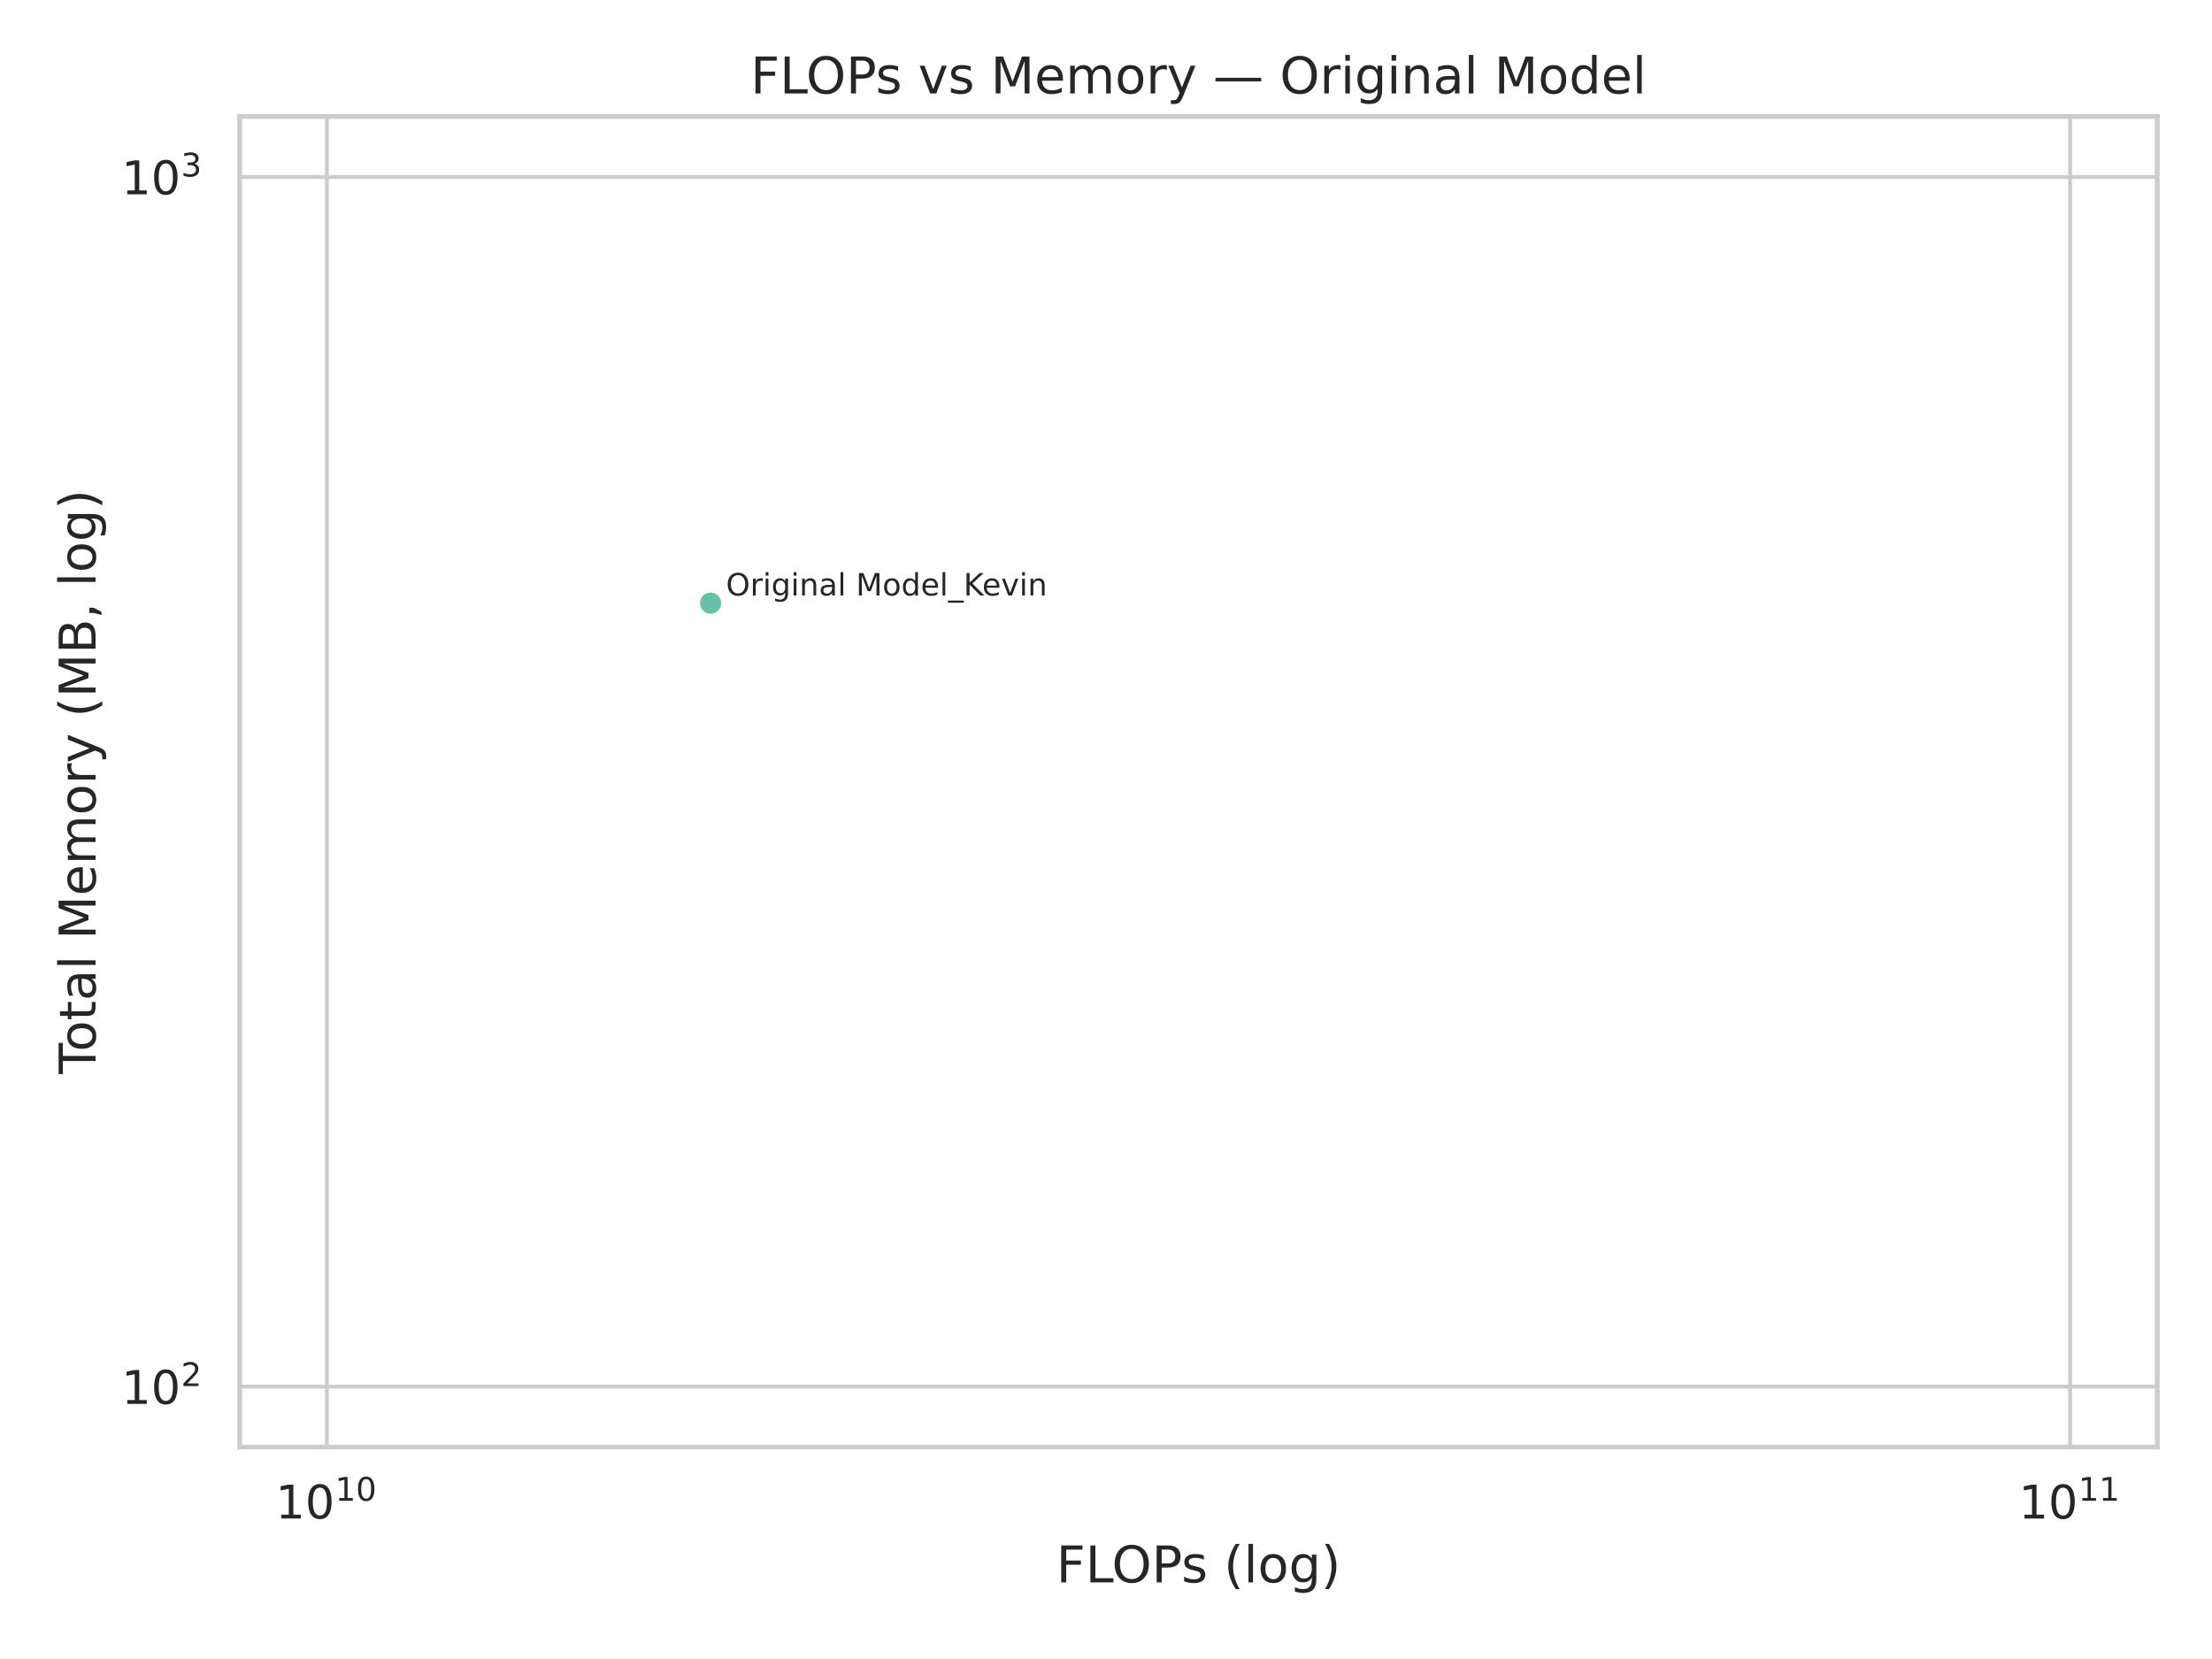
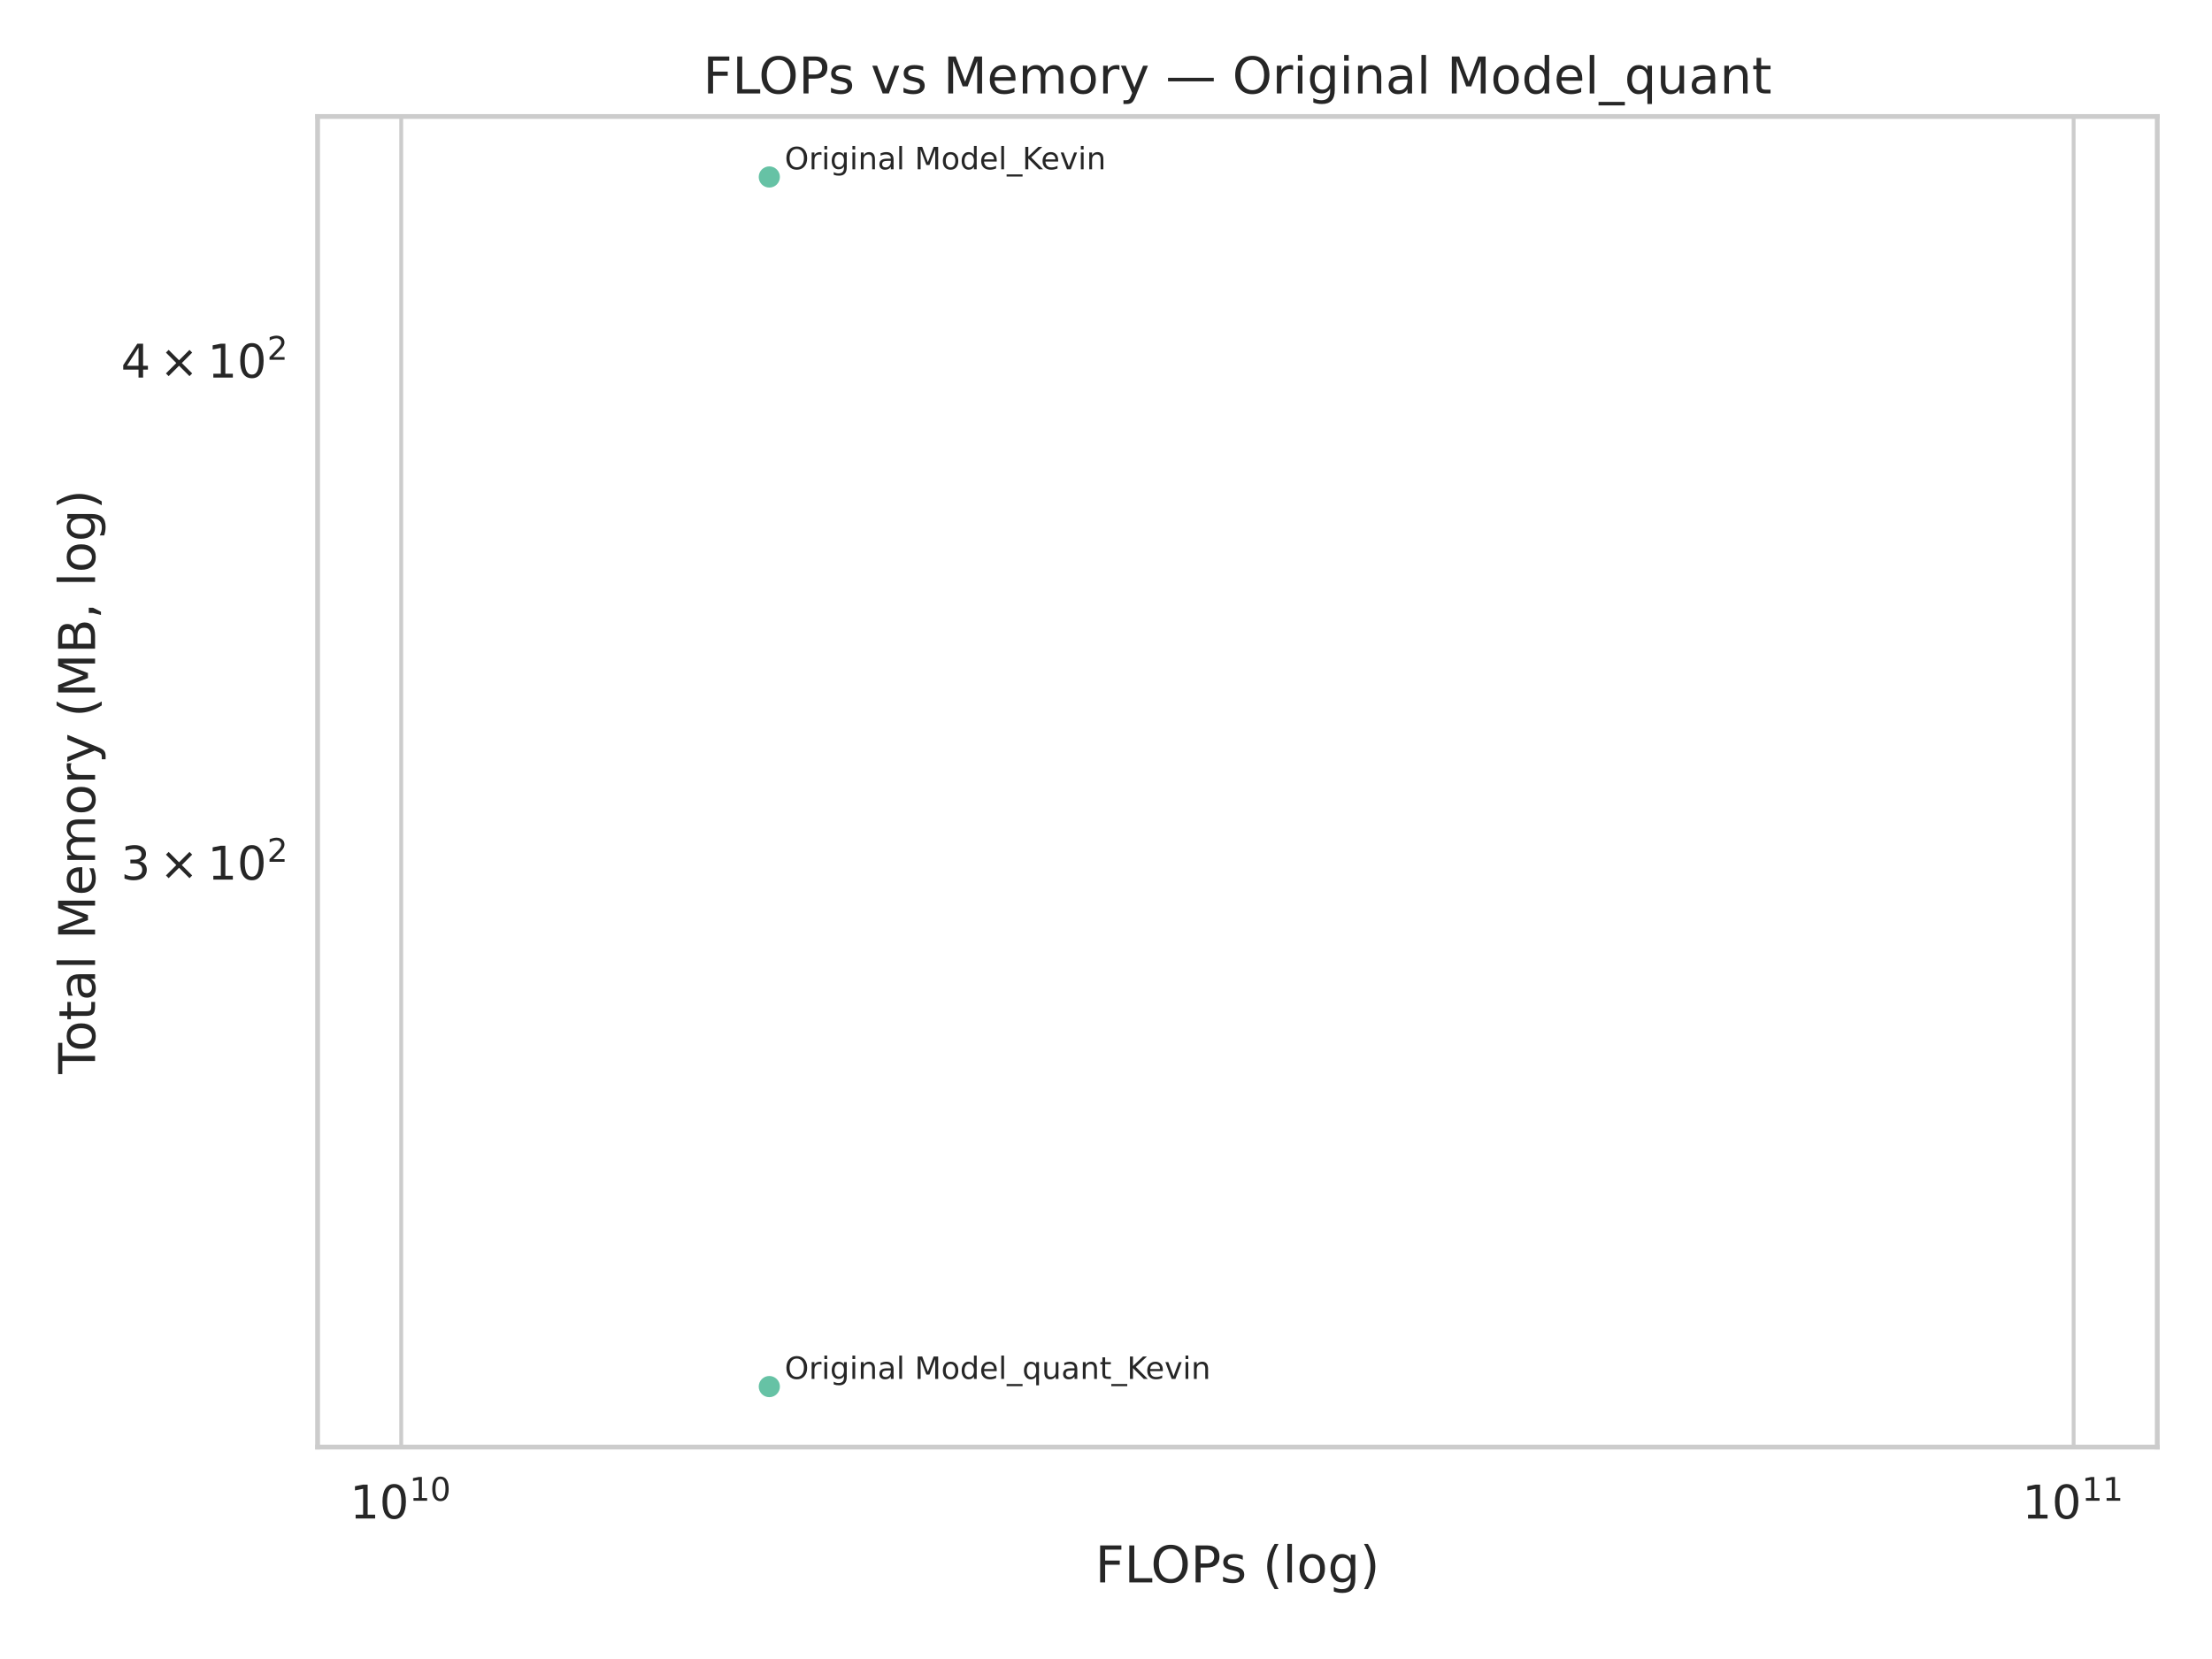
<svg xmlns="http://www.w3.org/2000/svg" xmlns:xlink="http://www.w3.org/1999/xlink" width="576pt" height="432pt" viewBox="0 0 576 432" version="1.1">
  <defs>
    <style type="text/css">*{stroke-linejoin: round; stroke-linecap: butt}</style>
  </defs>
  <g id="figure_1">
    <g id="patch_1">
      <path d="M 0 432  L 576 432  L 576 0  L 0 0  z " style="fill: #ffffff" />
    </g>
    <g id="axes_1">
      <g id="patch_2">
-         <path d="M 62.43 376.812  L 561.744 376.812  L 561.744 30.336  L 62.43 30.336  z " style="fill: #ffffff" />
+         <path d="M 82.701 376.812  L 561.744 376.812  L 561.744 30.336  L 82.701 30.336  z " style="fill: #ffffff" />
      </g>
      <g id="matplotlib.axis_1">
        <g id="xtick_1">
          <g id="line2d_1">
-             <path d="M 85.126 376.812  L 85.126 30.336  " clip-path="url(#pb20ac30ef2)" style="fill: none; stroke: #cccccc; stroke-linecap: round" />
+             <path d="M 104.475 376.812  L 104.475 30.336  " clip-path="url(#p416d71d250)" style="fill: none; stroke: #cccccc; stroke-linecap: round" />
          </g>
          <g id="text_1">
-             <g style="fill: #262626" transform="translate(71.75517 395.5061) scale(0.121 -0.121)">
+             <g style="fill: #262626" transform="translate(91.10496 395.5061) scale(0.121 -0.121)">
              <defs>
                <path id="DejaVuSans-31" d="M 794 531  L 1825 531  L 1825 4091  L 703 3866  L 703 4441  L 1819 4666  L 2450 4666  L 2450 531  L 3481 531  L 3481 0  L 794 0  L 794 531  z " transform="scale(0.015625)" />
                <path id="DejaVuSans-30" d="M 2034 4250  Q 1547 4250 1301 3770  Q 1056 3291 1056 2328  Q 1056 1369 1301 889  Q 1547 409 2034 409  Q 2525 409 2770 889  Q 3016 1369 3016 2328  Q 3016 3291 2770 3770  Q 2525 4250 2034 4250  z M 2034 4750  Q 2819 4750 3233 4129  Q 3647 3509 3647 2328  Q 3647 1150 3233 529  Q 2819 -91 2034 -91  Q 1250 -91 836 529  Q 422 1150 422 2328  Q 422 3509 836 4129  Q 1250 4750 2034 4750  z " transform="scale(0.015625)" />
              </defs>
              <use xlink:href="#DejaVuSans-31" transform="translate(0 0.765625)" />
              <use xlink:href="#DejaVuSans-30" transform="translate(63.62305 0.765625)" />
              <use xlink:href="#DejaVuSans-31" transform="translate(128.2031 39.04688) scale(0.7)" />
              <use xlink:href="#DejaVuSans-30" transform="translate(172.7393 39.04688) scale(0.7)" />
            </g>
          </g>
        </g>
        <g id="xtick_2">
          <g id="line2d_2">
-             <path d="M 539.048 376.812  L 539.048 30.336  " clip-path="url(#pb20ac30ef2)" style="fill: none; stroke: #cccccc; stroke-linecap: round" />
+             <path d="M 539.969 376.812  L 539.969 30.336  " clip-path="url(#p416d71d250)" style="fill: none; stroke: #cccccc; stroke-linecap: round" />
          </g>
          <g id="text_2">
-             <g style="fill: #262626" transform="translate(525.6774 395.5061) scale(0.121 -0.121)">
+             <g style="fill: #262626" transform="translate(526.5988 395.5061) scale(0.121 -0.121)">
              <use xlink:href="#DejaVuSans-31" transform="translate(0 0.684375)" />
              <use xlink:href="#DejaVuSans-30" transform="translate(63.62305 0.684375)" />
              <use xlink:href="#DejaVuSans-31" transform="translate(128.2031 38.96563) scale(0.7)" />
              <use xlink:href="#DejaVuSans-31" transform="translate(172.7393 38.96563) scale(0.7)" />
            </g>
          </g>
        </g>
        <g id="xtick_3" />
        <g id="xtick_4" />
        <g id="xtick_5" />
        <g id="xtick_6" />
        <g id="xtick_7" />
        <g id="xtick_8" />
        <g id="xtick_9" />
        <g id="xtick_10" />
        <g id="xtick_11" />
        <g id="text_3">
-           <g style="fill: #262626" transform="translate(275.0453 412.0525) scale(0.132 -0.132)">
+           <g style="fill: #262626" transform="translate(285.1809 412.0525) scale(0.132 -0.132)">
            <defs>
              <path id="DejaVuSans-46" d="M 628 4666  L 3309 4666  L 3309 4134  L 1259 4134  L 1259 2759  L 3109 2759  L 3109 2228  L 1259 2228  L 1259 0  L 628 0  L 628 4666  z " transform="scale(0.015625)" />
              <path id="DejaVuSans-4c" d="M 628 4666  L 1259 4666  L 1259 531  L 3531 531  L 3531 0  L 628 0  L 628 4666  z " transform="scale(0.015625)" />
              <path id="DejaVuSans-4f" d="M 2522 4238  Q 1834 4238 1429 3725  Q 1025 3213 1025 2328  Q 1025 1447 1429 934  Q 1834 422 2522 422  Q 3209 422 3611 934  Q 4013 1447 4013 2328  Q 4013 3213 3611 3725  Q 3209 4238 2522 4238  z M 2522 4750  Q 3503 4750 4090 4092  Q 4678 3434 4678 2328  Q 4678 1225 4090 567  Q 3503 -91 2522 -91  Q 1538 -91 948 565  Q 359 1222 359 2328  Q 359 3434 948 4092  Q 1538 4750 2522 4750  z " transform="scale(0.015625)" />
              <path id="DejaVuSans-50" d="M 1259 4147  L 1259 2394  L 2053 2394  Q 2494 2394 2734 2622  Q 2975 2850 2975 3272  Q 2975 3691 2734 3919  Q 2494 4147 2053 4147  L 1259 4147  z M 628 4666  L 2053 4666  Q 2838 4666 3239 4311  Q 3641 3956 3641 3272  Q 3641 2581 3239 2228  Q 2838 1875 2053 1875  L 1259 1875  L 1259 0  L 628 0  L 628 4666  z " transform="scale(0.015625)" />
              <path id="DejaVuSans-73" d="M 2834 3397  L 2834 2853  Q 2591 2978 2328 3040  Q 2066 3103 1784 3103  Q 1356 3103 1142 2972  Q 928 2841 928 2578  Q 928 2378 1081 2264  Q 1234 2150 1697 2047  L 1894 2003  Q 2506 1872 2764 1633  Q 3022 1394 3022 966  Q 3022 478 2636 193  Q 2250 -91 1575 -91  Q 1294 -91 989 -36  Q 684 19 347 128  L 347 722  Q 666 556 975 473  Q 1284 391 1588 391  Q 1994 391 2212 530  Q 2431 669 2431 922  Q 2431 1156 2273 1281  Q 2116 1406 1581 1522  L 1381 1569  Q 847 1681 609 1914  Q 372 2147 372 2553  Q 372 3047 722 3315  Q 1072 3584 1716 3584  Q 2034 3584 2315 3537  Q 2597 3491 2834 3397  z " transform="scale(0.015625)" />
              <path id="DejaVuSans-20" transform="scale(0.015625)" />
              <path id="DejaVuSans-28" d="M 1984 4856  Q 1566 4138 1362 3434  Q 1159 2731 1159 2009  Q 1159 1288 1364 580  Q 1569 -128 1984 -844  L 1484 -844  Q 1016 -109 783 600  Q 550 1309 550 2009  Q 550 2706 781 3412  Q 1013 4119 1484 4856  L 1984 4856  z " transform="scale(0.015625)" />
              <path id="DejaVuSans-6c" d="M 603 4863  L 1178 4863  L 1178 0  L 603 0  L 603 4863  z " transform="scale(0.015625)" />
              <path id="DejaVuSans-6f" d="M 1959 3097  Q 1497 3097 1228 2736  Q 959 2375 959 1747  Q 959 1119 1226 758  Q 1494 397 1959 397  Q 2419 397 2687 759  Q 2956 1122 2956 1747  Q 2956 2369 2687 2733  Q 2419 3097 1959 3097  z M 1959 3584  Q 2709 3584 3137 3096  Q 3566 2609 3566 1747  Q 3566 888 3137 398  Q 2709 -91 1959 -91  Q 1206 -91 779 398  Q 353 888 353 1747  Q 353 2609 779 3096  Q 1206 3584 1959 3584  z " transform="scale(0.015625)" />
              <path id="DejaVuSans-67" d="M 2906 1791  Q 2906 2416 2648 2759  Q 2391 3103 1925 3103  Q 1463 3103 1205 2759  Q 947 2416 947 1791  Q 947 1169 1205 825  Q 1463 481 1925 481  Q 2391 481 2648 825  Q 2906 1169 2906 1791  z M 3481 434  Q 3481 -459 3084 -895  Q 2688 -1331 1869 -1331  Q 1566 -1331 1297 -1286  Q 1028 -1241 775 -1147  L 775 -588  Q 1028 -725 1275 -790  Q 1522 -856 1778 -856  Q 2344 -856 2625 -561  Q 2906 -266 2906 331  L 2906 616  Q 2728 306 2450 153  Q 2172 0 1784 0  Q 1141 0 747 490  Q 353 981 353 1791  Q 353 2603 747 3093  Q 1141 3584 1784 3584  Q 2172 3584 2450 3431  Q 2728 3278 2906 2969  L 2906 3500  L 3481 3500  L 3481 434  z " transform="scale(0.015625)" />
              <path id="DejaVuSans-29" d="M 513 4856  L 1013 4856  Q 1481 4119 1714 3412  Q 1947 2706 1947 2009  Q 1947 1309 1714 600  Q 1481 -109 1013 -844  L 513 -844  Q 928 -128 1133 580  Q 1338 1288 1338 2009  Q 1338 2731 1133 3434  Q 928 4138 513 4856  z " transform="scale(0.015625)" />
            </defs>
            <use xlink:href="#DejaVuSans-46" />
            <use xlink:href="#DejaVuSans-4c" transform="translate(57.51953 0)" />
            <use xlink:href="#DejaVuSans-4f" transform="translate(109.6074 0)" />
            <use xlink:href="#DejaVuSans-50" transform="translate(188.3184 0)" />
            <use xlink:href="#DejaVuSans-73" transform="translate(246.8711 0)" />
            <use xlink:href="#DejaVuSans-20" transform="translate(298.9707 0)" />
            <use xlink:href="#DejaVuSans-28" transform="translate(330.7578 0)" />
            <use xlink:href="#DejaVuSans-6c" transform="translate(369.7715 0)" />
            <use xlink:href="#DejaVuSans-6f" transform="translate(397.5547 0)" />
            <use xlink:href="#DejaVuSans-67" transform="translate(458.7363 0)" />
            <use xlink:href="#DejaVuSans-29" transform="translate(522.2129 0)" />
          </g>
        </g>
      </g>
      <g id="matplotlib.axis_2">
        <g id="ytick_1">
-           <g id="line2d_3">
-             <path d="M 62.43 361.063  L 561.744 361.063  " clip-path="url(#pb20ac30ef2)" style="fill: none; stroke: #cccccc; stroke-linecap: round" />
-           </g>
          <g id="text_4">
-             <g style="fill: #262626" transform="translate(31.63356 365.6601) scale(0.121 -0.121)">
+             <g style="fill: #262626" transform="translate(31.49877 229.1405) scale(0.121 -0.121)">
              <defs>
+                 <path id="DejaVuSans-33" d="M 2597 2516  Q 3050 2419 3304 2112  Q 3559 1806 3559 1356  Q 3559 666 3084 287  Q 2609 -91 1734 -91  Q 1441 -91 1130 -33  Q 819 25 488 141  L 488 750  Q 750 597 1062 519  Q 1375 441 1716 441  Q 2309 441 2620 675  Q 2931 909 2931 1356  Q 2931 1769 2642 2001  Q 2353 2234 1838 2234  L 1294 2234  L 1294 2753  L 1863 2753  Q 2328 2753 2575 2939  Q 2822 3125 2822 3475  Q 2822 3834 2567 4026  Q 2313 4219 1838 4219  Q 1578 4219 1281 4162  Q 984 4106 628 3988  L 628 4550  Q 988 4650 1302 4700  Q 1616 4750 1894 4750  Q 2613 4750 3031 4423  Q 3450 4097 3450 3541  Q 3450 3153 3228 2886  Q 3006 2619 2597 2516  z " transform="scale(0.015625)" />
+                 <path id="DejaVuSans-d7" d="M 4488 3438  L 3059 2003  L 4488 575  L 4116 197  L 2681 1631  L 1247 197  L 878 575  L 2303 2003  L 878 3438  L 1247 3816  L 2681 2381  L 4116 3816  L 4488 3438  z " transform="scale(0.015625)" />
                <path id="DejaVuSans-32" d="M 1228 531  L 3431 531  L 3431 0  L 469 0  L 469 531  Q 828 903 1448 1529  Q 2069 2156 2228 2338  Q 2531 2678 2651 2914  Q 2772 3150 2772 3378  Q 2772 3750 2511 3984  Q 2250 4219 1831 4219  Q 1534 4219 1204 4116  Q 875 4013 500 3803  L 500 4441  Q 881 4594 1212 4672  Q 1544 4750 1819 4750  Q 2544 4750 2975 4387  Q 3406 4025 3406 3419  Q 3406 3131 3298 2873  Q 3191 2616 2906 2266  Q 2828 2175 2409 1742  Q 1991 1309 1228 531  z " transform="scale(0.015625)" />
              </defs>
-               <use xlink:href="#DejaVuSans-31" transform="translate(0 0.765625)" />
-               <use xlink:href="#DejaVuSans-30" transform="translate(63.62305 0.765625)" />
-               <use xlink:href="#DejaVuSans-32" transform="translate(128.2031 39.04688) scale(0.7)" />
+               <use xlink:href="#DejaVuSans-33" transform="translate(0 0.765625)" />
+               <use xlink:href="#DejaVuSans-d7" transform="translate(83.10547 0.765625)" />
+               <use xlink:href="#DejaVuSans-31" transform="translate(186.377 0.765625)" />
+               <use xlink:href="#DejaVuSans-30" transform="translate(250 0.765625)" />
+               <use xlink:href="#DejaVuSans-32" transform="translate(314.5801 39.04688) scale(0.7)" />
            </g>
          </g>
        </g>
        <g id="ytick_2">
-           <g id="line2d_4">
-             <path d="M 62.43 46.085  L 561.744 46.085  " clip-path="url(#pb20ac30ef2)" style="fill: none; stroke: #cccccc; stroke-linecap: round" />
-           </g>
          <g id="text_5">
-             <g style="fill: #262626" transform="translate(31.63356 50.68196) scale(0.121 -0.121)">
+             <g style="fill: #262626" transform="translate(31.49877 98.41271) scale(0.121 -0.121)">
              <defs>
-                 <path id="DejaVuSans-33" d="M 2597 2516  Q 3050 2419 3304 2112  Q 3559 1806 3559 1356  Q 3559 666 3084 287  Q 2609 -91 1734 -91  Q 1441 -91 1130 -33  Q 819 25 488 141  L 488 750  Q 750 597 1062 519  Q 1375 441 1716 441  Q 2309 441 2620 675  Q 2931 909 2931 1356  Q 2931 1769 2642 2001  Q 2353 2234 1838 2234  L 1294 2234  L 1294 2753  L 1863 2753  Q 2328 2753 2575 2939  Q 2822 3125 2822 3475  Q 2822 3834 2567 4026  Q 2313 4219 1838 4219  Q 1578 4219 1281 4162  Q 984 4106 628 3988  L 628 4550  Q 988 4650 1302 4700  Q 1616 4750 1894 4750  Q 2613 4750 3031 4423  Q 3450 4097 3450 3541  Q 3450 3153 3228 2886  Q 3006 2619 2597 2516  z " transform="scale(0.015625)" />
+                 <path id="DejaVuSans-34" d="M 2419 4116  L 825 1625  L 2419 1625  L 2419 4116  z M 2253 4666  L 3047 4666  L 3047 1625  L 3713 1625  L 3713 1100  L 3047 1100  L 3047 0  L 2419 0  L 2419 1100  L 313 1100  L 313 1709  L 2253 4666  z " transform="scale(0.015625)" />
              </defs>
-               <use xlink:href="#DejaVuSans-31" transform="translate(0 0.765625)" />
-               <use xlink:href="#DejaVuSans-30" transform="translate(63.62305 0.765625)" />
-               <use xlink:href="#DejaVuSans-33" transform="translate(128.2031 39.04688) scale(0.7)" />
-             </g>
-           </g>
-         </g>
-         <g id="ytick_3" />
-         <g id="ytick_4" />
-         <g id="ytick_5" />
-         <g id="ytick_6" />
-         <g id="ytick_7" />
-         <g id="ytick_8" />
-         <g id="ytick_9" />
-         <g id="ytick_10" />
-         <g id="ytick_11" />
+               <use xlink:href="#DejaVuSans-34" transform="translate(0 0.765625)" />
+               <use xlink:href="#DejaVuSans-d7" transform="translate(83.10547 0.765625)" />
+               <use xlink:href="#DejaVuSans-31" transform="translate(186.377 0.765625)" />
+               <use xlink:href="#DejaVuSans-30" transform="translate(250 0.765625)" />
+               <use xlink:href="#DejaVuSans-32" transform="translate(314.5801 39.04688) scale(0.7)" />
+             </g>
+           </g>
+         </g>
        <g id="text_6">
-           <g style="fill: #262626" transform="translate(24.88838 279.6545) rotate(-90) scale(0.132 -0.132)">
+           <g style="fill: #262626" transform="translate(24.75358 279.6545) rotate(-90) scale(0.132 -0.132)">
            <defs>
              <path id="DejaVuSans-54" d="M -19 4666  L 3928 4666  L 3928 4134  L 2272 4134  L 2272 0  L 1638 0  L 1638 4134  L -19 4134  L -19 4666  z " transform="scale(0.015625)" />
              <path id="DejaVuSans-74" d="M 1172 4494  L 1172 3500  L 2356 3500  L 2356 3053  L 1172 3053  L 1172 1153  Q 1172 725 1289 603  Q 1406 481 1766 481  L 2356 481  L 2356 0  L 1766 0  Q 1100 0 847 248  Q 594 497 594 1153  L 594 3053  L 172 3053  L 172 3500  L 594 3500  L 594 4494  L 1172 4494  z " transform="scale(0.015625)" />
              <path id="DejaVuSans-61" d="M 2194 1759  Q 1497 1759 1228 1600  Q 959 1441 959 1056  Q 959 750 1161 570  Q 1363 391 1709 391  Q 2188 391 2477 730  Q 2766 1069 2766 1631  L 2766 1759  L 2194 1759  z M 3341 1997  L 3341 0  L 2766 0  L 2766 531  Q 2569 213 2275 61  Q 1981 -91 1556 -91  Q 1019 -91 701 211  Q 384 513 384 1019  Q 384 1609 779 1909  Q 1175 2209 1959 2209  L 2766 2209  L 2766 2266  Q 2766 2663 2505 2880  Q 2244 3097 1772 3097  Q 1472 3097 1187 3025  Q 903 2953 641 2809  L 641 3341  Q 956 3463 1253 3523  Q 1550 3584 1831 3584  Q 2591 3584 2966 3190  Q 3341 2797 3341 1997  z " transform="scale(0.015625)" />
              <path id="DejaVuSans-4d" d="M 628 4666  L 1569 4666  L 2759 1491  L 3956 4666  L 4897 4666  L 4897 0  L 4281 0  L 4281 4097  L 3078 897  L 2444 897  L 1241 4097  L 1241 0  L 628 0  L 628 4666  z " transform="scale(0.015625)" />
              <path id="DejaVuSans-65" d="M 3597 1894  L 3597 1613  L 953 1613  Q 991 1019 1311 708  Q 1631 397 2203 397  Q 2534 397 2845 478  Q 3156 559 3463 722  L 3463 178  Q 3153 47 2828 -22  Q 2503 -91 2169 -91  Q 1331 -91 842 396  Q 353 884 353 1716  Q 353 2575 817 3079  Q 1281 3584 2069 3584  Q 2775 3584 3186 3129  Q 3597 2675 3597 1894  z M 3022 2063  Q 3016 2534 2758 2815  Q 2500 3097 2075 3097  Q 1594 3097 1305 2825  Q 1016 2553 972 2059  L 3022 2063  z " transform="scale(0.015625)" />
              <path id="DejaVuSans-6d" d="M 3328 2828  Q 3544 3216 3844 3400  Q 4144 3584 4550 3584  Q 5097 3584 5394 3201  Q 5691 2819 5691 2113  L 5691 0  L 5113 0  L 5113 2094  Q 5113 2597 4934 2840  Q 4756 3084 4391 3084  Q 3944 3084 3684 2787  Q 3425 2491 3425 1978  L 3425 0  L 2847 0  L 2847 2094  Q 2847 2600 2669 2842  Q 2491 3084 2119 3084  Q 1678 3084 1418 2786  Q 1159 2488 1159 1978  L 1159 0  L 581 0  L 581 3500  L 1159 3500  L 1159 2956  Q 1356 3278 1631 3431  Q 1906 3584 2284 3584  Q 2666 3584 2933 3390  Q 3200 3197 3328 2828  z " transform="scale(0.015625)" />
              <path id="DejaVuSans-72" d="M 2631 2963  Q 2534 3019 2420 3045  Q 2306 3072 2169 3072  Q 1681 3072 1420 2755  Q 1159 2438 1159 1844  L 1159 0  L 581 0  L 581 3500  L 1159 3500  L 1159 2956  Q 1341 3275 1631 3429  Q 1922 3584 2338 3584  Q 2397 3584 2469 3576  Q 2541 3569 2628 3553  L 2631 2963  z " transform="scale(0.015625)" />
              <path id="DejaVuSans-79" d="M 2059 -325  Q 1816 -950 1584 -1140  Q 1353 -1331 966 -1331  L 506 -1331  L 506 -850  L 844 -850  Q 1081 -850 1212 -737  Q 1344 -625 1503 -206  L 1606 56  L 191 3500  L 800 3500  L 1894 763  L 2988 3500  L 3597 3500  L 2059 -325  z " transform="scale(0.015625)" />
              <path id="DejaVuSans-42" d="M 1259 2228  L 1259 519  L 2272 519  Q 2781 519 3026 730  Q 3272 941 3272 1375  Q 3272 1813 3026 2020  Q 2781 2228 2272 2228  L 1259 2228  z M 1259 4147  L 1259 2741  L 2194 2741  Q 2656 2741 2882 2914  Q 3109 3088 3109 3444  Q 3109 3797 2882 3972  Q 2656 4147 2194 4147  L 1259 4147  z M 628 4666  L 2241 4666  Q 2963 4666 3353 4366  Q 3744 4066 3744 3513  Q 3744 3084 3544 2831  Q 3344 2578 2956 2516  Q 3422 2416 3680 2098  Q 3938 1781 3938 1306  Q 3938 681 3513 340  Q 3088 0 2303 0  L 628 0  L 628 4666  z " transform="scale(0.015625)" />
              <path id="DejaVuSans-2c" d="M 750 794  L 1409 794  L 1409 256  L 897 -744  L 494 -744  L 750 256  L 750 794  z " transform="scale(0.015625)" />
            </defs>
            <use xlink:href="#DejaVuSans-54" />
            <use xlink:href="#DejaVuSans-6f" transform="translate(44.08398 0)" />
            <use xlink:href="#DejaVuSans-74" transform="translate(105.2656 0)" />
            <use xlink:href="#DejaVuSans-61" transform="translate(144.4746 0)" />
            <use xlink:href="#DejaVuSans-6c" transform="translate(205.7539 0)" />
            <use xlink:href="#DejaVuSans-20" transform="translate(233.5371 0)" />
            <use xlink:href="#DejaVuSans-4d" transform="translate(265.3242 0)" />
            <use xlink:href="#DejaVuSans-65" transform="translate(351.6035 0)" />
            <use xlink:href="#DejaVuSans-6d" transform="translate(413.127 0)" />
            <use xlink:href="#DejaVuSans-6f" transform="translate(510.5391 0)" />
            <use xlink:href="#DejaVuSans-72" transform="translate(571.7207 0)" />
            <use xlink:href="#DejaVuSans-79" transform="translate(612.834 0)" />
            <use xlink:href="#DejaVuSans-20" transform="translate(672.0137 0)" />
            <use xlink:href="#DejaVuSans-28" transform="translate(703.8008 0)" />
            <use xlink:href="#DejaVuSans-4d" transform="translate(742.8145 0)" />
            <use xlink:href="#DejaVuSans-42" transform="translate(829.0938 0)" />
            <use xlink:href="#DejaVuSans-2c" transform="translate(897.6973 0)" />
            <use xlink:href="#DejaVuSans-20" transform="translate(929.4844 0)" />
            <use xlink:href="#DejaVuSans-6c" transform="translate(961.2715 0)" />
            <use xlink:href="#DejaVuSans-6f" transform="translate(989.0547 0)" />
            <use xlink:href="#DejaVuSans-67" transform="translate(1050.236 0)" />
            <use xlink:href="#DejaVuSans-29" transform="translate(1113.713 0)" />
          </g>
        </g>
      </g>
      <g id="PathCollection_1">
        <defs>
-           <path id="ma090c70565" d="M 0 3  C 0.796 3 1.559 2.684 2.121 2.121  C 2.684 1.559 3 0.796 3 0  C 3 -0.796 2.684 -1.559 2.121 -2.121  C 1.559 -2.684 0.796 -3 0 -3  C -0.796 -3 -1.559 -2.684 -2.121 -2.121  C -2.684 -1.559 -3 -0.796 -3 0  C -3 0.796 -2.684 1.559 -2.121 2.121  C -1.559 2.684 -0.796 3 0 3  z " style="stroke: #ffffff; stroke-width: 0.48" />
+           <path id="m3f46270403" d="M 0 3  C 0.796 3 1.559 2.684 2.121 2.121  C 2.684 1.559 3 0.796 3 0  C 3 -0.796 2.684 -1.559 2.121 -2.121  C 1.559 -2.684 0.796 -3 0 -3  C -0.796 -3 -1.559 -2.684 -2.121 -2.121  C -2.684 -1.559 -3 -0.796 -3 0  C -3 0.796 -2.684 1.559 -2.121 2.121  C -1.559 2.684 -0.796 3 0 3  z " style="stroke: #ffffff; stroke-width: 0.48" />
        </defs>
-         <g clip-path="url(#pb20ac30ef2)">
-           <use xlink:href="#ma090c70565" x="185.035" y="157.059" style="fill: #66c2a5; stroke: #ffffff; stroke-width: 0.48" />
+         <g clip-path="url(#p416d71d250)">
+           <use xlink:href="#m3f46270403" x="200.329" y="46.085" style="fill: #66c2a5; stroke: #ffffff; stroke-width: 0.48" />
+           <use xlink:href="#m3f46270403" x="200.329" y="361.063" style="fill: #66c2a5; stroke: #ffffff; stroke-width: 0.48" />
        </g>
      </g>
      <g id="patch_3">
-         <path d="M 62.43 376.812  L 62.43 30.336  " style="fill: none; stroke: #cccccc; stroke-width: 1.25; stroke-linejoin: miter; stroke-linecap: square" />
+         <path d="M 82.701 376.812  L 82.701 30.336  " style="fill: none; stroke: #cccccc; stroke-width: 1.25; stroke-linejoin: miter; stroke-linecap: square" />
      </g>
      <g id="patch_4">
        <path d="M 561.744 376.812  L 561.744 30.336  " style="fill: none; stroke: #cccccc; stroke-width: 1.25; stroke-linejoin: miter; stroke-linecap: square" />
      </g>
      <g id="patch_5">
-         <path d="M 62.43 376.812  L 561.744 376.812  " style="fill: none; stroke: #cccccc; stroke-width: 1.25; stroke-linejoin: miter; stroke-linecap: square" />
+         <path d="M 82.701 376.812  L 561.744 376.812  " style="fill: none; stroke: #cccccc; stroke-width: 1.25; stroke-linejoin: miter; stroke-linecap: square" />
      </g>
      <g id="patch_6">
-         <path d="M 62.43 30.336  L 561.744 30.336  " style="fill: none; stroke: #cccccc; stroke-width: 1.25; stroke-linejoin: miter; stroke-linecap: square" />
+         <path d="M 82.701 30.336  L 561.744 30.336  " style="fill: none; stroke: #cccccc; stroke-width: 1.25; stroke-linejoin: miter; stroke-linecap: square" />
      </g>
      <g id="text_7">
-         <g style="fill: #262626" transform="translate(189.0352 155.0589) scale(0.08 -0.08)">
+         <g style="fill: #262626" transform="translate(204.3288 44.08491) scale(0.08 -0.08)">
          <defs>
            <path id="DejaVuSans-69" d="M 603 3500  L 1178 3500  L 1178 0  L 603 0  L 603 3500  z M 603 4863  L 1178 4863  L 1178 4134  L 603 4134  L 603 4863  z " transform="scale(0.015625)" />
            <path id="DejaVuSans-6e" d="M 3513 2113  L 3513 0  L 2938 0  L 2938 2094  Q 2938 2591 2744 2837  Q 2550 3084 2163 3084  Q 1697 3084 1428 2787  Q 1159 2491 1159 1978  L 1159 0  L 581 0  L 581 3500  L 1159 3500  L 1159 2956  Q 1366 3272 1645 3428  Q 1925 3584 2291 3584  Q 2894 3584 3203 3211  Q 3513 2838 3513 2113  z " transform="scale(0.015625)" />
            <path id="DejaVuSans-64" d="M 2906 2969  L 2906 4863  L 3481 4863  L 3481 0  L 2906 0  L 2906 525  Q 2725 213 2448 61  Q 2172 -91 1784 -91  Q 1150 -91 751 415  Q 353 922 353 1747  Q 353 2572 751 3078  Q 1150 3584 1784 3584  Q 2172 3584 2448 3432  Q 2725 3281 2906 2969  z M 947 1747  Q 947 1113 1208 752  Q 1469 391 1925 391  Q 2381 391 2643 752  Q 2906 1113 2906 1747  Q 2906 2381 2643 2742  Q 2381 3103 1925 3103  Q 1469 3103 1208 2742  Q 947 2381 947 1747  z " transform="scale(0.015625)" />
            <path id="DejaVuSans-5f" d="M 3263 -1063  L 3263 -1509  L -63 -1509  L -63 -1063  L 3263 -1063  z " transform="scale(0.015625)" />
            <path id="DejaVuSans-4b" d="M 628 4666  L 1259 4666  L 1259 2694  L 3353 4666  L 4166 4666  L 1850 2491  L 4331 0  L 3500 0  L 1259 2247  L 1259 0  L 628 0  L 628 4666  z " transform="scale(0.015625)" />
            <path id="DejaVuSans-76" d="M 191 3500  L 800 3500  L 1894 563  L 2988 3500  L 3597 3500  L 2284 0  L 1503 0  L 191 3500  z " transform="scale(0.015625)" />
          </defs>
          <use xlink:href="#DejaVuSans-4f" />
          <use xlink:href="#DejaVuSans-72" transform="translate(78.71094 0)" />
          <use xlink:href="#DejaVuSans-69" transform="translate(119.8242 0)" />
          <use xlink:href="#DejaVuSans-67" transform="translate(147.6074 0)" />
          <use xlink:href="#DejaVuSans-69" transform="translate(211.084 0)" />
          <use xlink:href="#DejaVuSans-6e" transform="translate(238.8672 0)" />
          <use xlink:href="#DejaVuSans-61" transform="translate(302.2461 0)" />
          <use xlink:href="#DejaVuSans-6c" transform="translate(363.5254 0)" />
          <use xlink:href="#DejaVuSans-20" transform="translate(391.3086 0)" />
          <use xlink:href="#DejaVuSans-4d" transform="translate(423.0957 0)" />
          <use xlink:href="#DejaVuSans-6f" transform="translate(509.375 0)" />
          <use xlink:href="#DejaVuSans-64" transform="translate(570.5566 0)" />
          <use xlink:href="#DejaVuSans-65" transform="translate(634.0332 0)" />
          <use xlink:href="#DejaVuSans-6c" transform="translate(695.5566 0)" />
          <use xlink:href="#DejaVuSans-5f" transform="translate(723.3398 0)" />
          <use xlink:href="#DejaVuSans-4b" transform="translate(773.3398 0)" />
          <use xlink:href="#DejaVuSans-65" transform="translate(833.916 0)" />
          <use xlink:href="#DejaVuSans-76" transform="translate(895.4395 0)" />
          <use xlink:href="#DejaVuSans-69" transform="translate(954.6191 0)" />
          <use xlink:href="#DejaVuSans-6e" transform="translate(982.4023 0)" />
        </g>
      </g>
      <g id="text_8">
-         <g style="fill: #262626" transform="translate(195.4359 24.336) scale(0.132 -0.132)">
+         <g style="fill: #262626" transform="translate(204.3288 359.0631) scale(0.08 -0.08)">
+           <defs>
+             <path id="DejaVuSans-71" d="M 947 1747  Q 947 1113 1208 752  Q 1469 391 1925 391  Q 2381 391 2643 752  Q 2906 1113 2906 1747  Q 2906 2381 2643 2742  Q 2381 3103 1925 3103  Q 1469 3103 1208 2742  Q 947 2381 947 1747  z M 2906 525  Q 2725 213 2448 61  Q 2172 -91 1784 -91  Q 1150 -91 751 415  Q 353 922 353 1747  Q 353 2572 751 3078  Q 1150 3584 1784 3584  Q 2172 3584 2448 3432  Q 2725 3281 2906 2969  L 2906 3500  L 3481 3500  L 3481 -1331  L 2906 -1331  L 2906 525  z " transform="scale(0.015625)" />
+             <path id="DejaVuSans-75" d="M 544 1381  L 544 3500  L 1119 3500  L 1119 1403  Q 1119 906 1312 657  Q 1506 409 1894 409  Q 2359 409 2629 706  Q 2900 1003 2900 1516  L 2900 3500  L 3475 3500  L 3475 0  L 2900 0  L 2900 538  Q 2691 219 2414 64  Q 2138 -91 1772 -91  Q 1169 -91 856 284  Q 544 659 544 1381  z M 1991 3584  L 1991 3584  z " transform="scale(0.015625)" />
+           </defs>
+           <use xlink:href="#DejaVuSans-4f" />
+           <use xlink:href="#DejaVuSans-72" transform="translate(78.71094 0)" />
+           <use xlink:href="#DejaVuSans-69" transform="translate(119.8242 0)" />
+           <use xlink:href="#DejaVuSans-67" transform="translate(147.6074 0)" />
+           <use xlink:href="#DejaVuSans-69" transform="translate(211.084 0)" />
+           <use xlink:href="#DejaVuSans-6e" transform="translate(238.8672 0)" />
+           <use xlink:href="#DejaVuSans-61" transform="translate(302.2461 0)" />
+           <use xlink:href="#DejaVuSans-6c" transform="translate(363.5254 0)" />
+           <use xlink:href="#DejaVuSans-20" transform="translate(391.3086 0)" />
+           <use xlink:href="#DejaVuSans-4d" transform="translate(423.0957 0)" />
+           <use xlink:href="#DejaVuSans-6f" transform="translate(509.375 0)" />
+           <use xlink:href="#DejaVuSans-64" transform="translate(570.5566 0)" />
+           <use xlink:href="#DejaVuSans-65" transform="translate(634.0332 0)" />
+           <use xlink:href="#DejaVuSans-6c" transform="translate(695.5566 0)" />
+           <use xlink:href="#DejaVuSans-5f" transform="translate(723.3398 0)" />
+           <use xlink:href="#DejaVuSans-71" transform="translate(773.3398 0)" />
+           <use xlink:href="#DejaVuSans-75" transform="translate(836.8164 0)" />
+           <use xlink:href="#DejaVuSans-61" transform="translate(900.1953 0)" />
+           <use xlink:href="#DejaVuSans-6e" transform="translate(961.4746 0)" />
+           <use xlink:href="#DejaVuSans-74" transform="translate(1024.854 0)" />
+           <use xlink:href="#DejaVuSans-5f" transform="translate(1064.062 0)" />
+           <use xlink:href="#DejaVuSans-4b" transform="translate(1114.062 0)" />
+           <use xlink:href="#DejaVuSans-65" transform="translate(1174.639 0)" />
+           <use xlink:href="#DejaVuSans-76" transform="translate(1236.162 0)" />
+           <use xlink:href="#DejaVuSans-69" transform="translate(1295.342 0)" />
+           <use xlink:href="#DejaVuSans-6e" transform="translate(1323.125 0)" />
+         </g>
+       </g>
+       <g id="text_9">
+         <g style="fill: #262626" transform="translate(183.0841 24.336) scale(0.132 -0.132)">
          <defs>
            <path id="DejaVuSans-2014" d="M 313 1978  L 6088 1978  L 6088 1528  L 313 1528  L 313 1978  z " transform="scale(0.015625)" />
          </defs>
          <use xlink:href="#DejaVuSans-46" />
          <use xlink:href="#DejaVuSans-4c" transform="translate(57.51953 0)" />
          <use xlink:href="#DejaVuSans-4f" transform="translate(109.6074 0)" />
          <use xlink:href="#DejaVuSans-50" transform="translate(188.3184 0)" />
          <use xlink:href="#DejaVuSans-73" transform="translate(246.8711 0)" />
          <use xlink:href="#DejaVuSans-20" transform="translate(298.9707 0)" />
          <use xlink:href="#DejaVuSans-76" transform="translate(330.7578 0)" />
          <use xlink:href="#DejaVuSans-73" transform="translate(389.9375 0)" />
          <use xlink:href="#DejaVuSans-20" transform="translate(442.0371 0)" />
          <use xlink:href="#DejaVuSans-4d" transform="translate(473.8242 0)" />
          <use xlink:href="#DejaVuSans-65" transform="translate(560.1035 0)" />
          <use xlink:href="#DejaVuSans-6d" transform="translate(621.627 0)" />
          <use xlink:href="#DejaVuSans-6f" transform="translate(719.0391 0)" />
          <use xlink:href="#DejaVuSans-72" transform="translate(780.2207 0)" />
          <use xlink:href="#DejaVuSans-79" transform="translate(821.334 0)" />
          <use xlink:href="#DejaVuSans-20" transform="translate(880.5137 0)" />
          <use xlink:href="#DejaVuSans-2014" transform="translate(912.3008 0)" />
          <use xlink:href="#DejaVuSans-20" transform="translate(1012.301 0)" />
          <use xlink:href="#DejaVuSans-4f" transform="translate(1044.088 0)" />
          <use xlink:href="#DejaVuSans-72" transform="translate(1122.799 0)" />
          <use xlink:href="#DejaVuSans-69" transform="translate(1163.912 0)" />
          <use xlink:href="#DejaVuSans-67" transform="translate(1191.695 0)" />
          <use xlink:href="#DejaVuSans-69" transform="translate(1255.172 0)" />
          <use xlink:href="#DejaVuSans-6e" transform="translate(1282.955 0)" />
          <use xlink:href="#DejaVuSans-61" transform="translate(1346.334 0)" />
          <use xlink:href="#DejaVuSans-6c" transform="translate(1407.613 0)" />
          <use xlink:href="#DejaVuSans-20" transform="translate(1435.396 0)" />
          <use xlink:href="#DejaVuSans-4d" transform="translate(1467.184 0)" />
          <use xlink:href="#DejaVuSans-6f" transform="translate(1553.463 0)" />
          <use xlink:href="#DejaVuSans-64" transform="translate(1614.645 0)" />
          <use xlink:href="#DejaVuSans-65" transform="translate(1678.121 0)" />
          <use xlink:href="#DejaVuSans-6c" transform="translate(1739.645 0)" />
+           <use xlink:href="#DejaVuSans-5f" transform="translate(1767.428 0)" />
+           <use xlink:href="#DejaVuSans-71" transform="translate(1817.428 0)" />
+           <use xlink:href="#DejaVuSans-75" transform="translate(1880.904 0)" />
+           <use xlink:href="#DejaVuSans-61" transform="translate(1944.283 0)" />
+           <use xlink:href="#DejaVuSans-6e" transform="translate(2005.562 0)" />
+           <use xlink:href="#DejaVuSans-74" transform="translate(2068.941 0)" />
        </g>
      </g>
    </g>
  </g>
  <defs>
-     <clipPath id="pb20ac30ef2">
-       <rect x="62.43" y="30.336" width="499.314" height="346.476" />
+     <clipPath id="p416d71d250">
+       <rect x="82.701" y="30.336" width="479.043" height="346.476" />
    </clipPath>
  </defs>
</svg>
